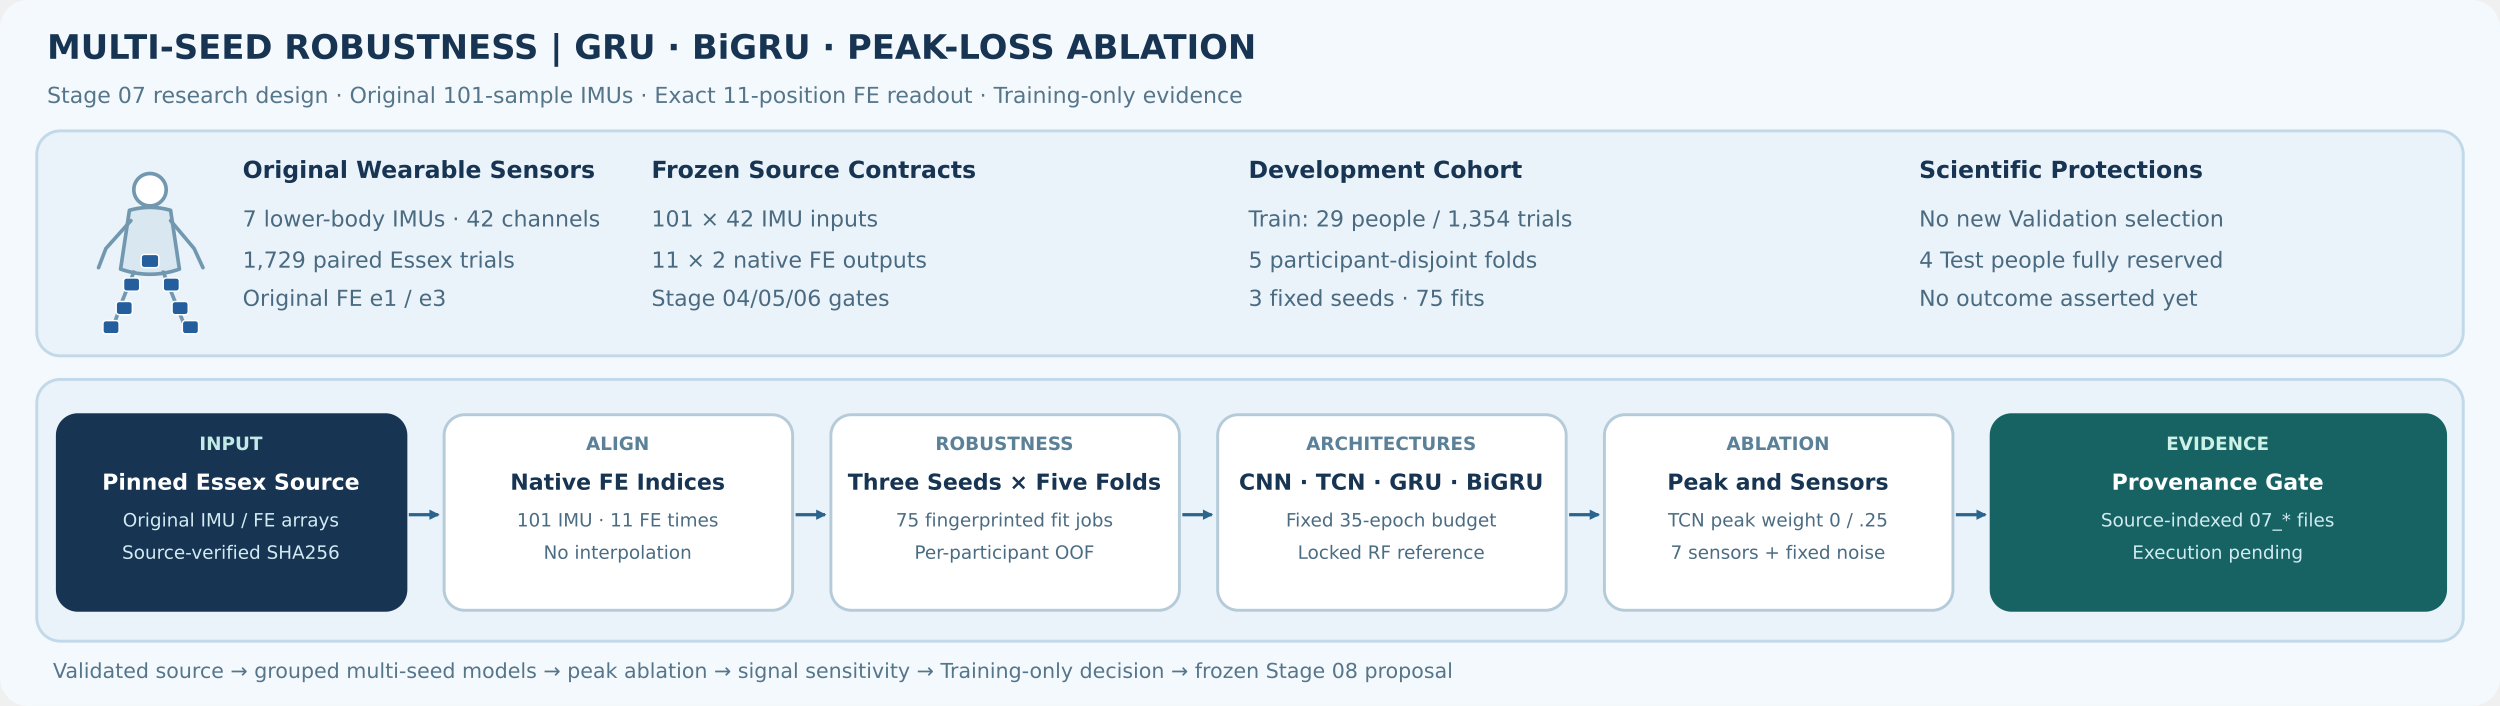
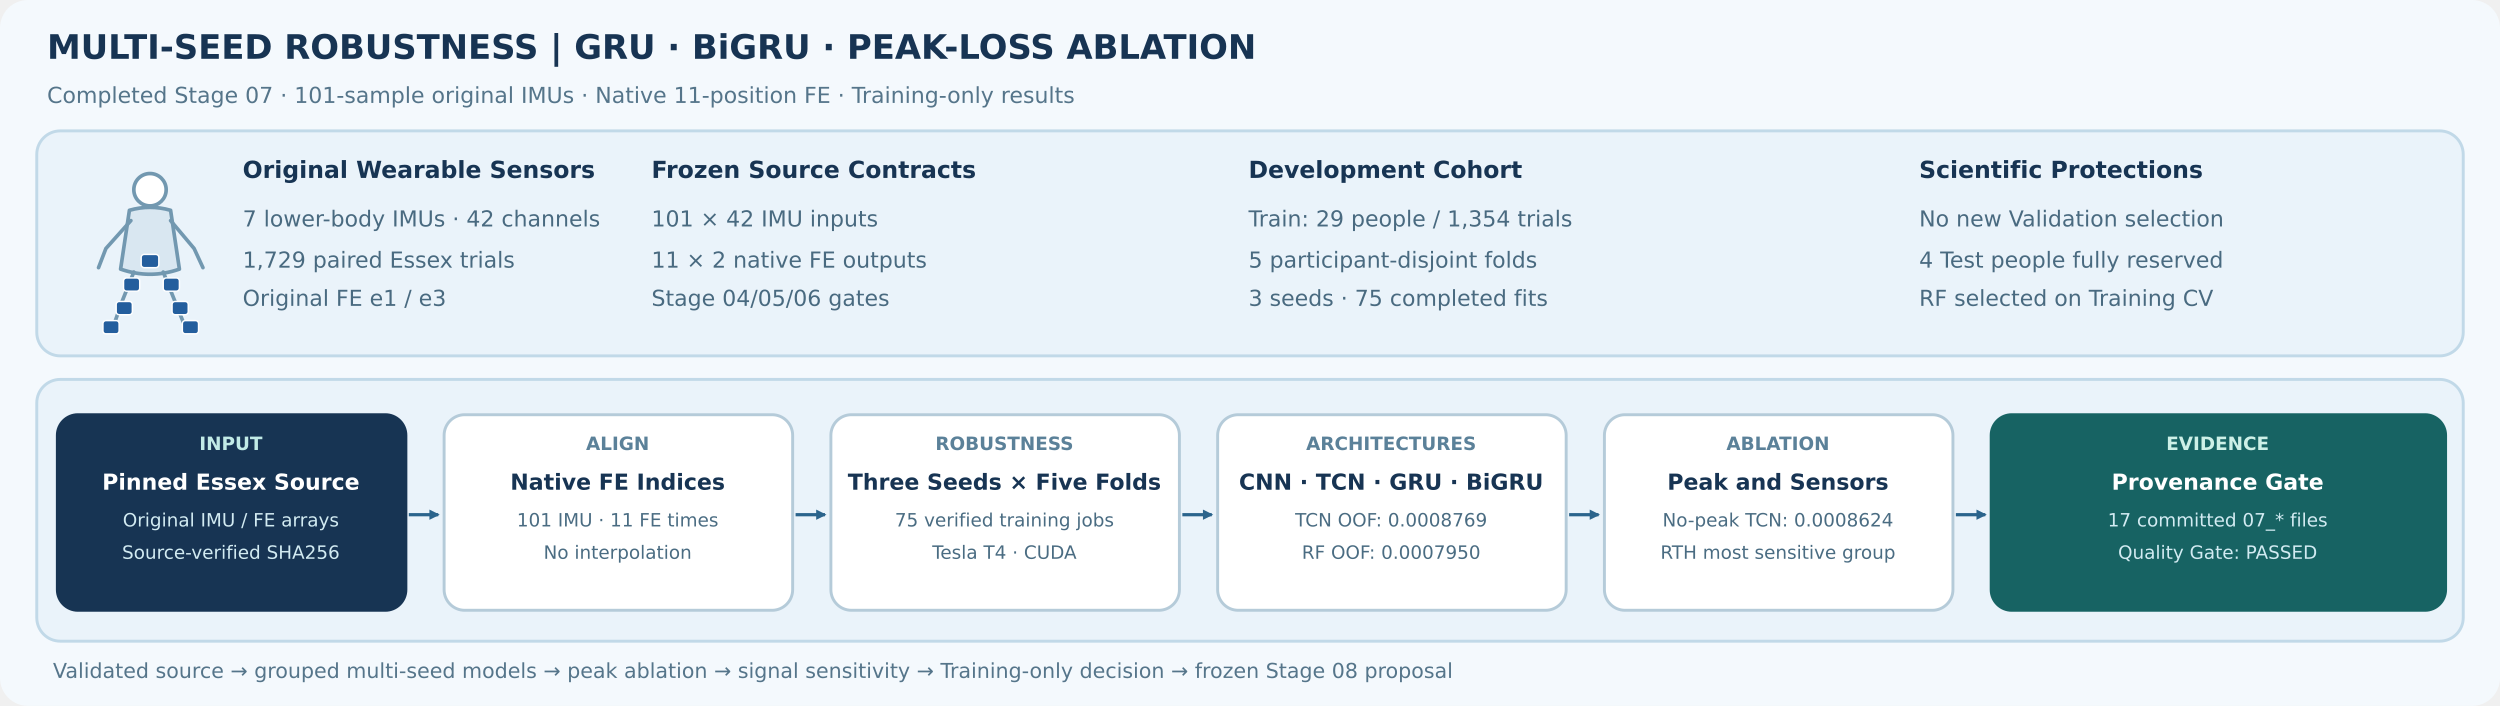
<svg xmlns="http://www.w3.org/2000/svg" width="1700" height="480" viewBox="0 0 1700 480" role="img" aria-labelledby="title desc">
  <defs>
    <marker id="arrow" markerUnits="userSpaceOnUse" markerWidth="7" markerHeight="7" refX="6" refY="3.5" orient="auto">
      <path d="M0 0 L7 3.5 L0 7 Z" fill="#2B648C" />
    </marker>
  </defs>
  <rect x="0" y="0" width="1700" height="480" rx="19" fill="#F4F9FD" />
  <g font-family="DejaVu Sans, Arial, sans-serif">
    <text x="32" y="40" font-size="23" font-weight="700" fill="#173453">MULTI-SEED ROBUSTNESS | GRU · BiGRU · PEAK-LOSS ABLATION</text>
-     <text x="32" y="70" font-size="15" fill="#55758A">Stage 07 research design · Original 101-sample IMUs · Exact 11-position FE readout · Training-only evidence</text>
+     <text x="32" y="70" font-size="15" fill="#55758A">Completed Stage 07 · 101-sample original IMUs · Native 11-position FE · Training-only results</text>
    <rect x="25" y="89" width="1650" height="153" rx="16" fill="#EAF3FA" stroke="#C1D9E8" stroke-width="2" />
    <g stroke="#7298B0" stroke-width="2.5" stroke-linecap="round" stroke-linejoin="round">
      <circle cx="102" cy="129" r="11" fill="#FFFFFF" />
      <path d="M88 143 Q102 139 116 143 L122 183 Q102 190 82 183 Z" fill="#D9E7F1" />
      <path d="M89 150 L72 169 L67 182 M116 150 L132 169 L138 182 M91 185 L83 205 L76 225 M111 185 L119 205 L127 225" fill="none" />
    </g>
    <g fill="#245E9D" stroke="#FFFFFF" stroke-width="1">
      <rect x="96" y="173" width="12" height="9" rx="2" />
      <rect x="84" y="189" width="11" height="9" rx="2" />
      <rect x="111" y="189" width="11" height="9" rx="2" />
      <rect x="79" y="205" width="11" height="9" rx="2" />
      <rect x="117" y="205" width="11" height="9" rx="2" />
      <rect x="70" y="218" width="11" height="9" rx="2" />
      <rect x="124" y="218" width="11" height="9" rx="2" />
    </g>
    <g fill="#173453" font-size="16" font-weight="700">
      <text x="165" y="121">Original Wearable Sensors</text>
      <text x="443" y="121">Frozen Source Contracts</text>
      <text x="849" y="121">Development Cohort</text>
      <text x="1305" y="121">Scientific Protections</text>
    </g>
    <g fill="#496A80" font-size="15">
      <text x="165" y="154">7 lower-body IMUs · 42 channels</text>
      <text x="165" y="182">1,729 paired Essex trials</text>
      <text x="165" y="208">Original FE e1 / e3</text>
      <text x="443" y="154">101 × 42 IMU inputs</text>
      <text x="443" y="182">11 × 2 native FE outputs</text>
      <text x="443" y="208">Stage 04/05/06 gates</text>
      <text x="849" y="154">Train: 29 people / 1,354 trials</text>
      <text x="849" y="182">5 participant-disjoint folds</text>
-       <text x="849" y="208">3 fixed seeds · 75 fits</text>
+       <text x="849" y="208">3 seeds · 75 completed fits</text>
      <text x="1305" y="154">No new Validation selection</text>
      <text x="1305" y="182">4 Test people fully reserved</text>
-       <text x="1305" y="208">No outcome asserted yet</text>
+       <text x="1305" y="208">RF selected on Training CV</text>
    </g>
    <rect x="25" y="258" width="1650" height="178" rx="16" fill="#EAF3FA" stroke="#C1D9E8" stroke-width="2" />
    <g stroke-width="2">
      <rect x="39" y="282" width="237" height="133" rx="14" fill="#173453" stroke="#173453" />
      <rect x="302" y="282" width="237" height="133" rx="14" fill="white" stroke="#B5CBD9" />
      <rect x="565" y="282" width="237" height="133" rx="14" fill="white" stroke="#B5CBD9" />
      <rect x="828" y="282" width="237" height="133" rx="14" fill="white" stroke="#B5CBD9" />
      <rect x="1091" y="282" width="237" height="133" rx="14" fill="white" stroke="#B5CBD9" />
      <rect x="1354" y="282" width="309" height="133" rx="14" fill="#176363" stroke="#176363" />
    </g>
    <g fill="none" stroke="#2B648C" stroke-width="2.2" marker-end="url(#arrow)">
      <path d="M278 350 H298" />
      <path d="M541 350 H561" />
      <path d="M804 350 H824" />
      <path d="M1067 350 H1087" />
      <path d="M1330 350 H1350" />
    </g>
    <g font-size="12.5" font-weight="700" text-anchor="middle">
      <text x="157" y="306" fill="#C1EAE6">INPUT</text>
      <text x="420" y="306" fill="#5B8199">ALIGN</text>
      <text x="683" y="306" fill="#5B8199">ROBUSTNESS</text>
      <text x="946" y="306" fill="#5B8199">ARCHITECTURES</text>
      <text x="1209" y="306" fill="#5B8199">ABLATION</text>
      <text x="1508" y="306" fill="#CDF0E7">EVIDENCE</text>
    </g>
    <g font-size="15" font-weight="700" text-anchor="middle">
      <text x="157" y="333" fill="white">Pinned Essex Source</text>
      <text x="420" y="333" fill="#173453">Native FE Indices</text>
      <text x="683" y="333" fill="#173453">Three Seeds × Five Folds</text>
      <text x="946" y="333" fill="#173453">CNN · TCN · GRU · BiGRU</text>
      <text x="1209" y="333" fill="#173453">Peak and Sensors</text>
      <text x="1508" y="333" fill="white">Provenance Gate</text>
    </g>
    <g font-size="12.5" text-anchor="middle">
      <text x="157" y="358" fill="#D2EBF2">Original IMU / FE arrays</text>
      <text x="157" y="380" fill="#D2EBF2">Source-verified SHA256</text>
      <text x="420" y="358" fill="#4A6C82">101 IMU · 11 FE times</text>
      <text x="420" y="380" fill="#4A6C82">No interpolation</text>
-       <text x="683" y="358" fill="#4A6C82">75 fingerprinted fit jobs</text>
-       <text x="683" y="380" fill="#4A6C82">Per-participant OOF</text>
-       <text x="946" y="358" fill="#4A6C82">Fixed 35-epoch budget</text>
-       <text x="946" y="380" fill="#4A6C82">Locked RF reference</text>
-       <text x="1209" y="358" fill="#4A6C82">TCN peak weight 0 / .25</text>
-       <text x="1209" y="380" fill="#4A6C82">7 sensors + fixed noise</text>
-       <text x="1508" y="358" fill="#D2EBF2">Source-indexed 07_* files</text>
-       <text x="1508" y="380" fill="#D2EBF2">Execution pending</text>
+       <text x="683" y="358" fill="#4A6C82">75 verified training jobs</text>
+       <text x="683" y="380" fill="#4A6C82">Tesla T4 · CUDA</text>
+       <text x="946" y="358" fill="#4A6C82">TCN OOF: 0.0008769</text>
+       <text x="946" y="380" fill="#4A6C82">RF OOF: 0.0007950</text>
+       <text x="1209" y="358" fill="#4A6C82">No-peak TCN: 0.0008624</text>
+       <text x="1209" y="380" fill="#4A6C82">RTH most sensitive group</text>
+       <text x="1508" y="358" fill="#D2EBF2">17 committed 07_* files</text>
+       <text x="1508" y="380" fill="#D2EBF2">Quality Gate: PASSED</text>
    </g>
    <text x="36" y="461" font-size="14" fill="#55758A">Validated source → grouped multi-seed models → peak ablation → signal sensitivity → Training-only decision → frozen Stage 08 proposal</text>
  </g>
</svg>
